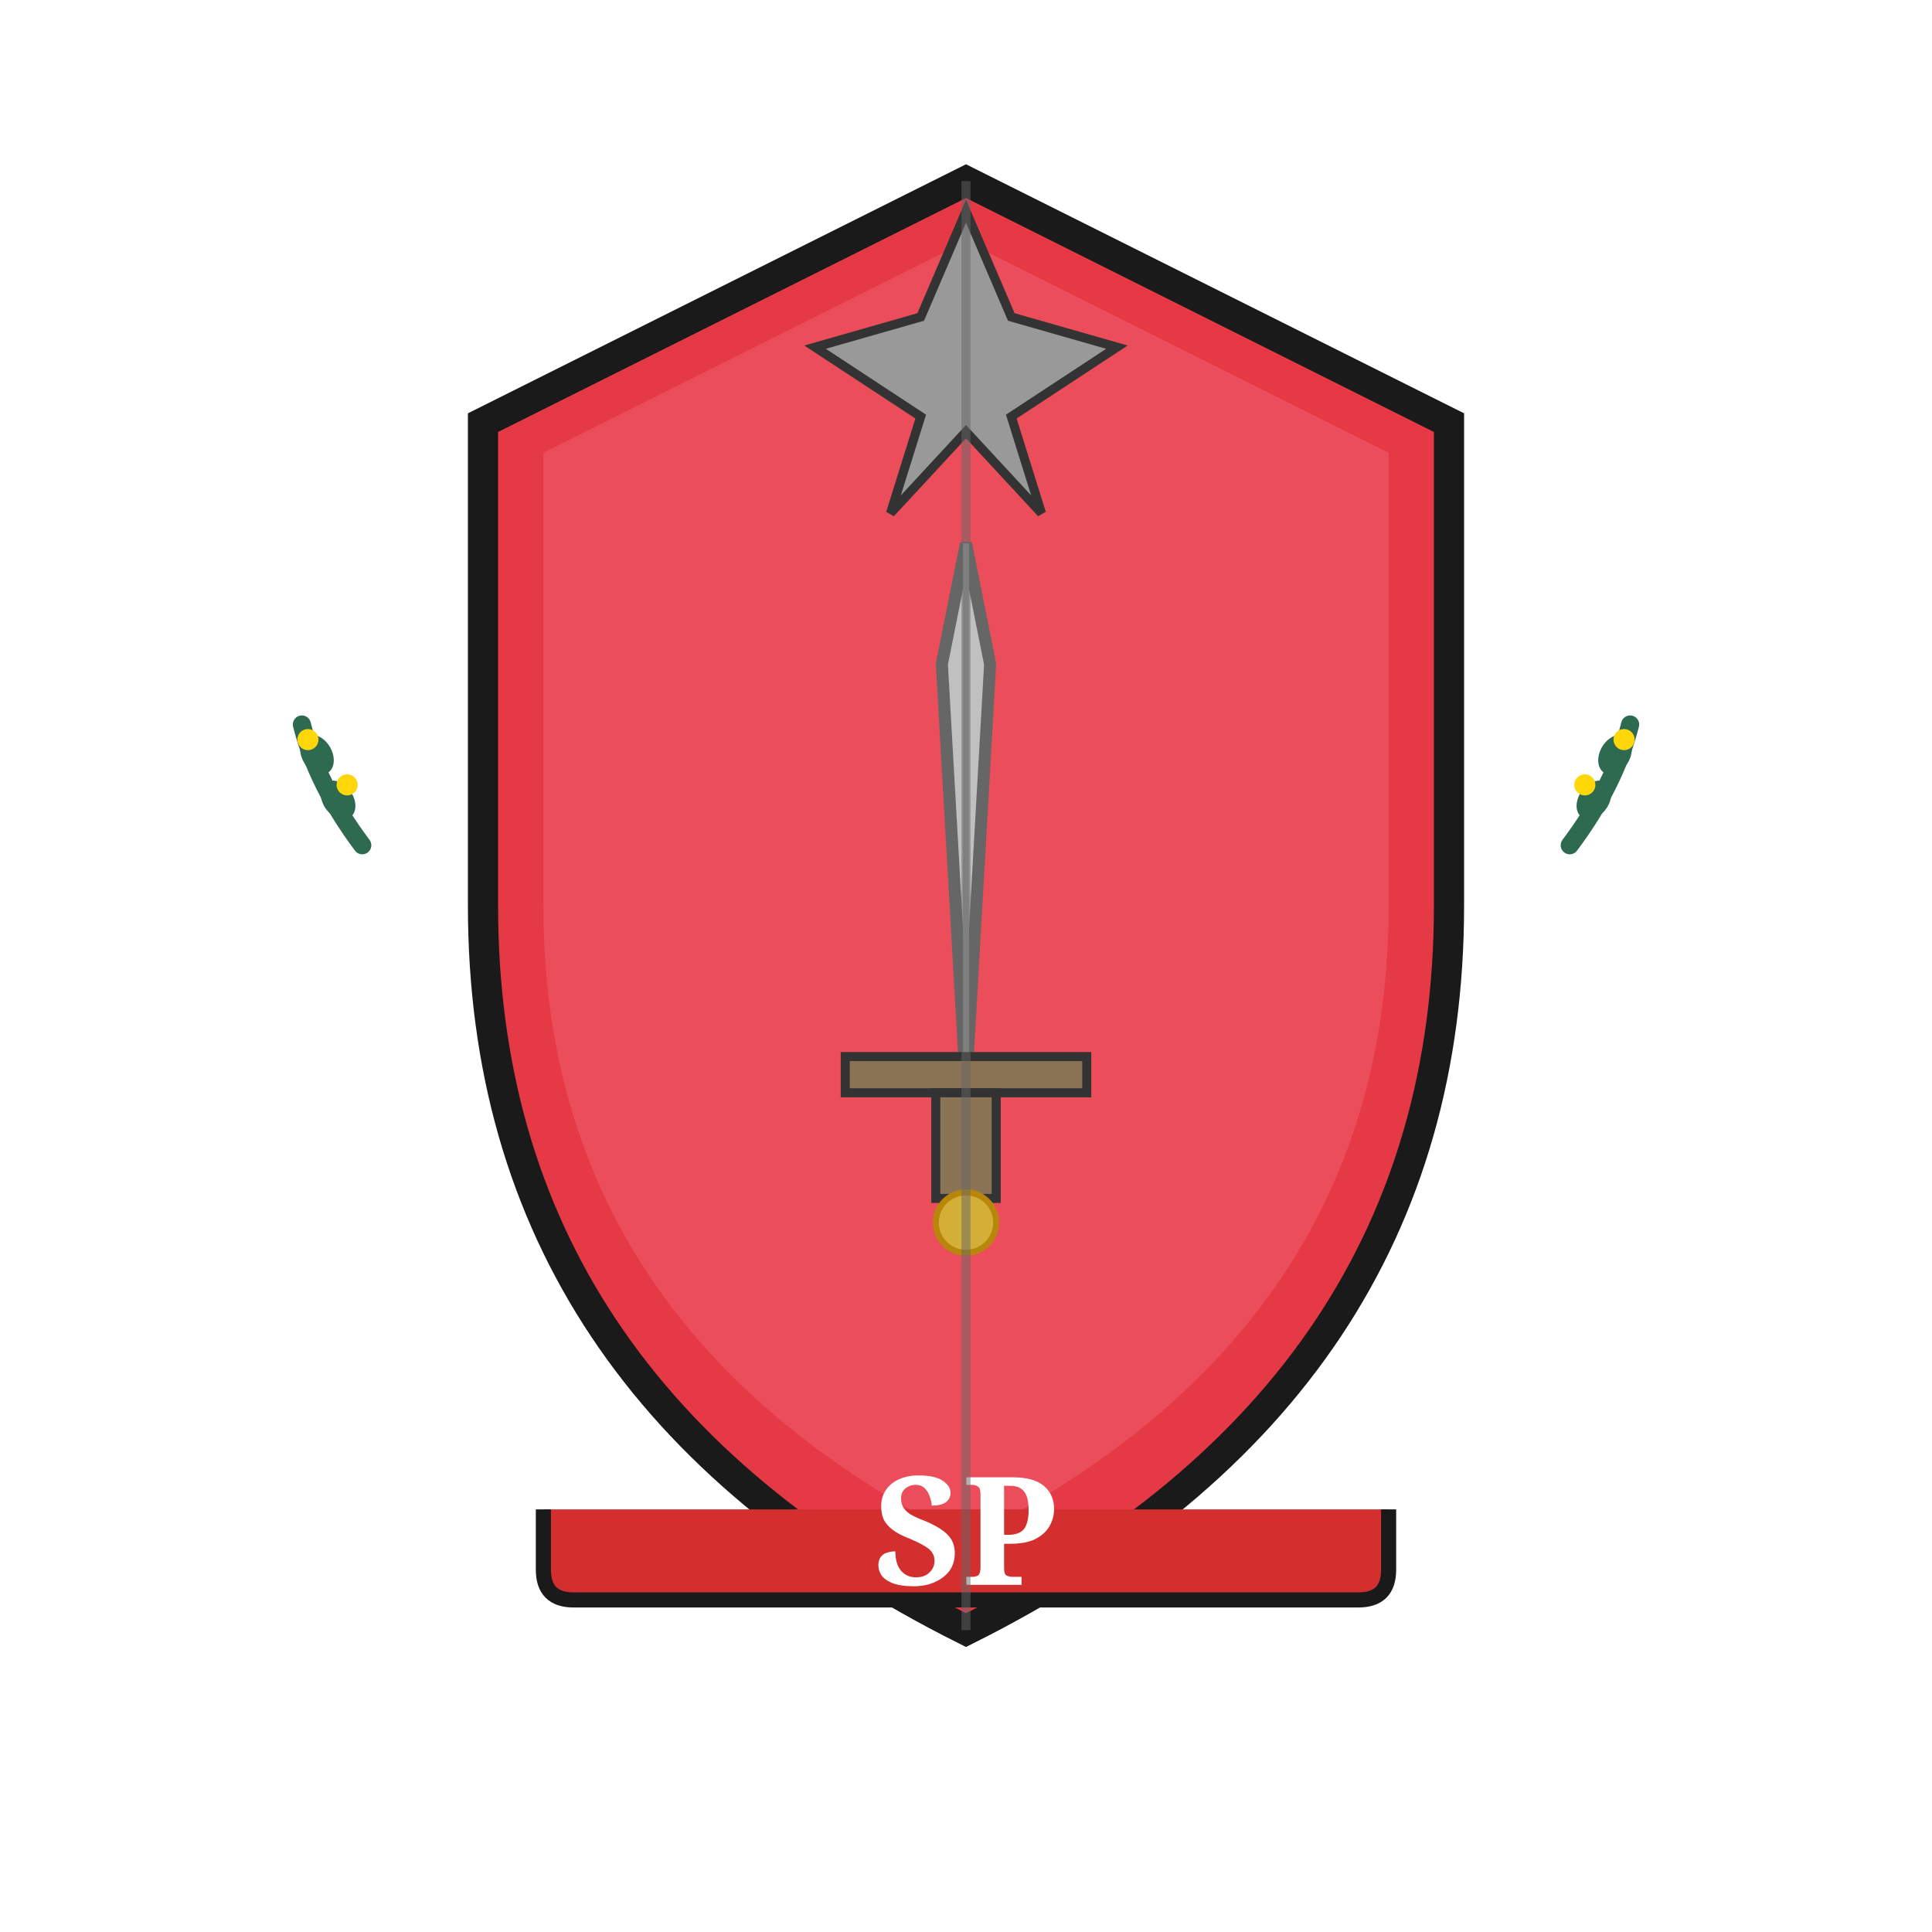
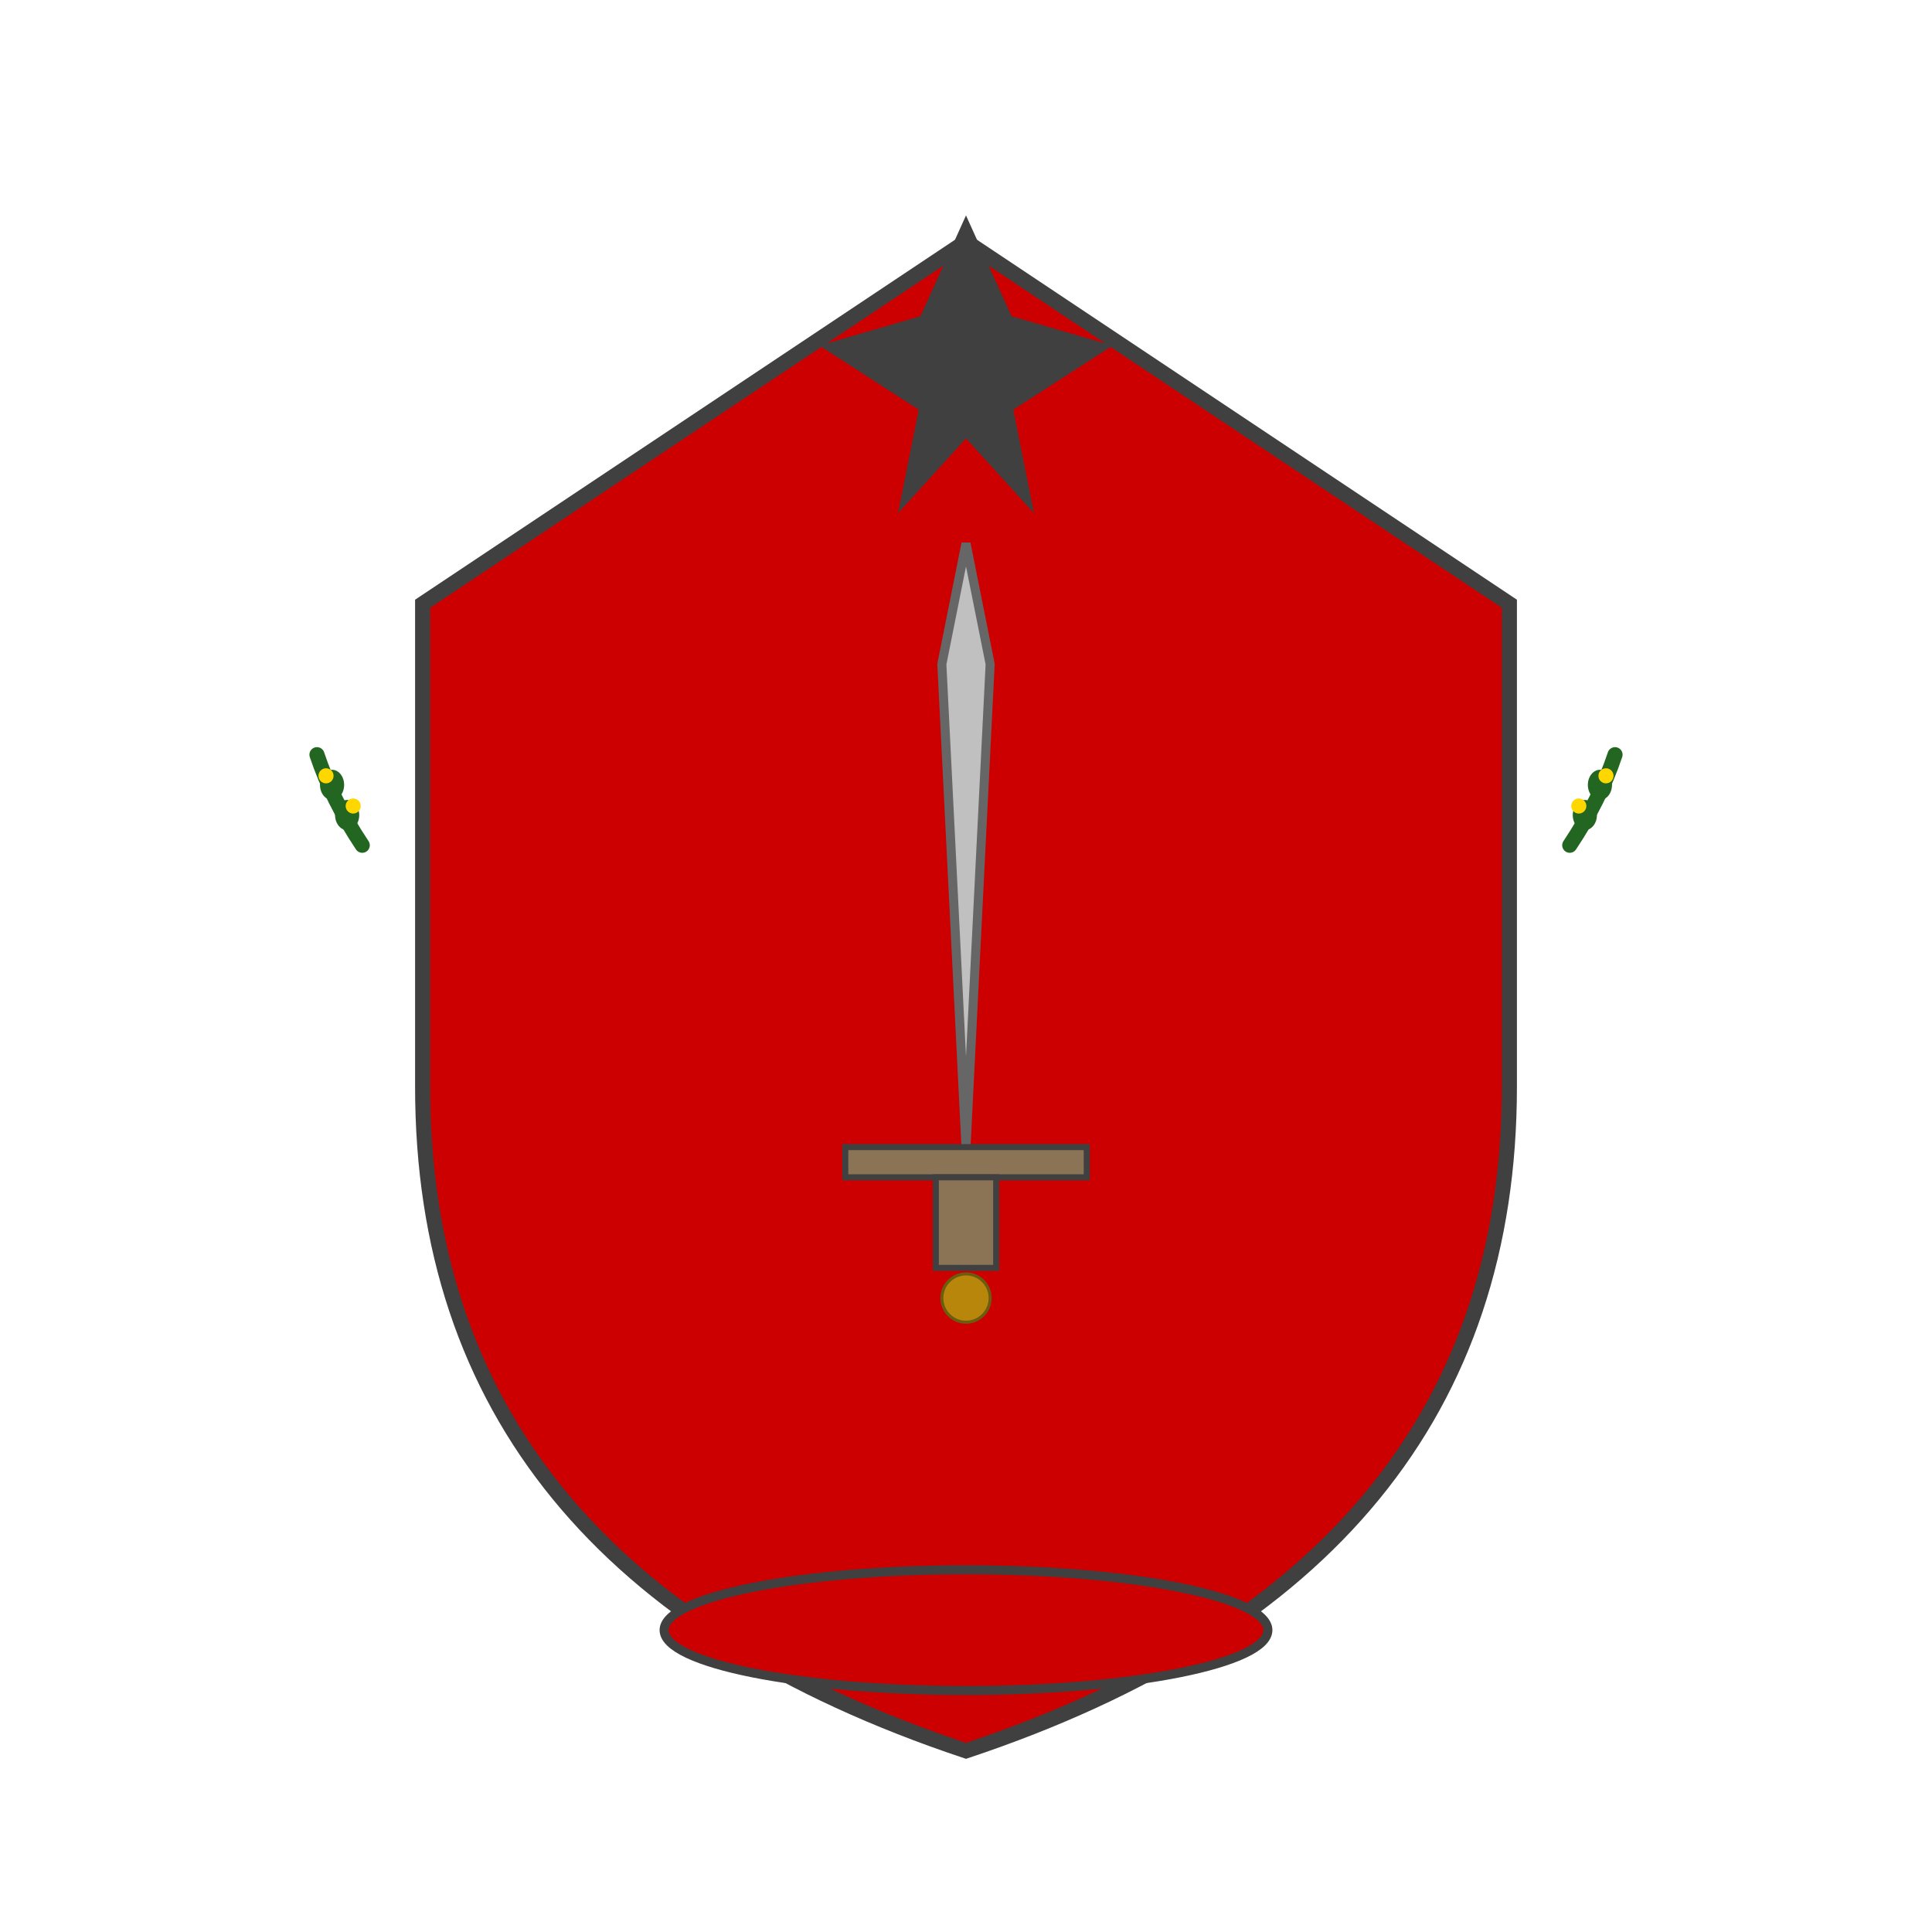
<svg xmlns="http://www.w3.org/2000/svg" viewBox="0 0 64 64" width="64" height="64">
  <rect width="64" height="64" fill="#ffffff" />
-   <path d="M 32 6 L 16 14 L 16 30 Q 16 46 32 54 Q 48 46 48 30 L 48 14 Z" fill="#e63946" stroke="#1a1a1a" stroke-width="1" />
-   <path d="M 32 8 L 18 15 L 18 30 Q 18 44 32 51 Q 46 44 46 30 L 46 15 Z" fill="#f77f88" opacity="0.3" />
+   <path d="M 32 8 L 14 20 L 14 36 Q 14 52 32 58 Q 50 52 50 36 L 50 20 Z" fill="#cd0000" stroke="#404040" stroke-width="0.5" />
  <g transform="translate(32, 12)">
-     <polygon points="0,-5 1.5,-1.5 5,-0.5 1.5,1.8 2.5,5 0,2.3 -2.5,5 -1.5,1.8 -5,-0.5 -1.5,-1.5" fill="#999999" stroke="#333333" stroke-width="0.3" />
+     <polygon points="0,-4.5 1.4,-1.4 4.5,-0.5 1.4,1.5 2,4.5 0,2.3 -2,4.5 -1.4,1.5 -4.5,-0.5 -1.4,-1.4" fill="#404040" stroke="#404040" stroke-width="0.3" />
  </g>
  <g transform="translate(32, 28)">
-     <polygon points="0,-10 0.8,-6 0,8 -0.8,-6" fill="#c0c0c0" stroke="#666" stroke-width="0.4" />
-     <line x1="0" y1="-10" x2="0" y2="8" stroke="#999" stroke-width="0.2" />
-     <rect x="-4" y="7" width="8" height="1.2" fill="#8b7355" stroke="#333" stroke-width="0.3" />
-     <rect x="-1" y="8.2" width="2" height="3.5" fill="#8b7355" stroke="#333" stroke-width="0.3" />
-     <circle cx="0" cy="12.5" r="1" fill="#d4af37" stroke="#b8860b" stroke-width="0.2" />
+     <polygon points="0,-10 0.8,-6 0,10 -0.8,-6" fill="#c0c0c0" stroke="#666" stroke-width="0.3" />
+     <rect x="-4" y="10" width="8" height="1" fill="#8b7355" stroke="#404040" stroke-width="0.2" />
+     <rect x="-1" y="11" width="2" height="3" fill="#8b7355" stroke="#404040" stroke-width="0.2" />
+     <circle cx="0" cy="15" r="0.8" fill="#b8860b" stroke="#6b5d0f" stroke-width="0.1" />
  </g>
  <g transform="translate(12, 28)">
-     <path d="M 0 0 Q -1.5 -2 -2 -4" stroke="#2d6a4f" stroke-width="0.6" fill="none" stroke-linecap="round" />
-     <ellipse cx="-0.8" cy="-1.5" rx="0.5" ry="0.7" fill="#2d6a4f" transform="rotate(-35 -0.8 -1.5)" />
-     <ellipse cx="-1.5" cy="-3" rx="0.5" ry="0.7" fill="#2d6a4f" transform="rotate(-30 -1.5 -3)" />
-     <circle cx="-0.5" cy="-2" r="0.35" fill="#ffd60a" />
-     <circle cx="-1.8" cy="-3.5" r="0.35" fill="#ffd60a" />
+     <path d="M 0 0 Q -1 -1.5 -1.5 -3" stroke="#226622" stroke-width="0.5" fill="none" stroke-linecap="round" />
+     <ellipse cx="-0.5" cy="-1" rx="0.4" ry="0.5" fill="#226622" />
+     <ellipse cx="-1" cy="-2" rx="0.4" ry="0.5" fill="#226622" />
+     <circle cx="-0.3" cy="-1.3" r="0.25" fill="#ffd700" />
+     <circle cx="-1.2" cy="-2.3" r="0.25" fill="#ffd700" />
  </g>
  <g transform="translate(52, 28)">
-     <path d="M 0 0 Q 1.5 -2 2 -4" stroke="#2d6a4f" stroke-width="0.6" fill="none" stroke-linecap="round" />
-     <ellipse cx="0.8" cy="-1.5" rx="0.5" ry="0.7" fill="#2d6a4f" transform="rotate(35 0.8 -1.5)" />
-     <ellipse cx="1.5" cy="-3" rx="0.5" ry="0.7" fill="#2d6a4f" transform="rotate(30 1.5 -3)" />
-     <circle cx="0.5" cy="-2" r="0.35" fill="#ffd60a" />
-     <circle cx="1.8" cy="-3.5" r="0.35" fill="#ffd60a" />
+     <path d="M 0 0 Q 1 -1.5 1.5 -3" stroke="#226622" stroke-width="0.5" fill="none" stroke-linecap="round" />
+     <ellipse cx="0.5" cy="-1" rx="0.4" ry="0.5" fill="#226622" />
+     <ellipse cx="1" cy="-2" rx="0.4" ry="0.5" fill="#226622" />
+     <circle cx="0.3" cy="-1.3" r="0.25" fill="#ffd700" />
+     <circle cx="1.2" cy="-2.3" r="0.25" fill="#ffd700" />
  </g>
-   <path d="M 18 50 L 18 52 Q 18 53 19 53 L 45 53 Q 46 53 46 52 L 46 50" fill="#d32f2f" stroke="#1a1a1a" stroke-width="0.5" />
-   <text x="32" y="52.5" font-size="5" font-weight="bold" text-anchor="middle" fill="white" font-family="serif">SP</text>
-   <line x1="32" y1="6" x2="32" y2="54" stroke="#666" stroke-width="0.3" opacity="0.5" />
+   <ellipse cx="32" cy="54" rx="10" ry="2" fill="#cd0000" stroke="#404040" stroke-width="0.3" />
</svg>
